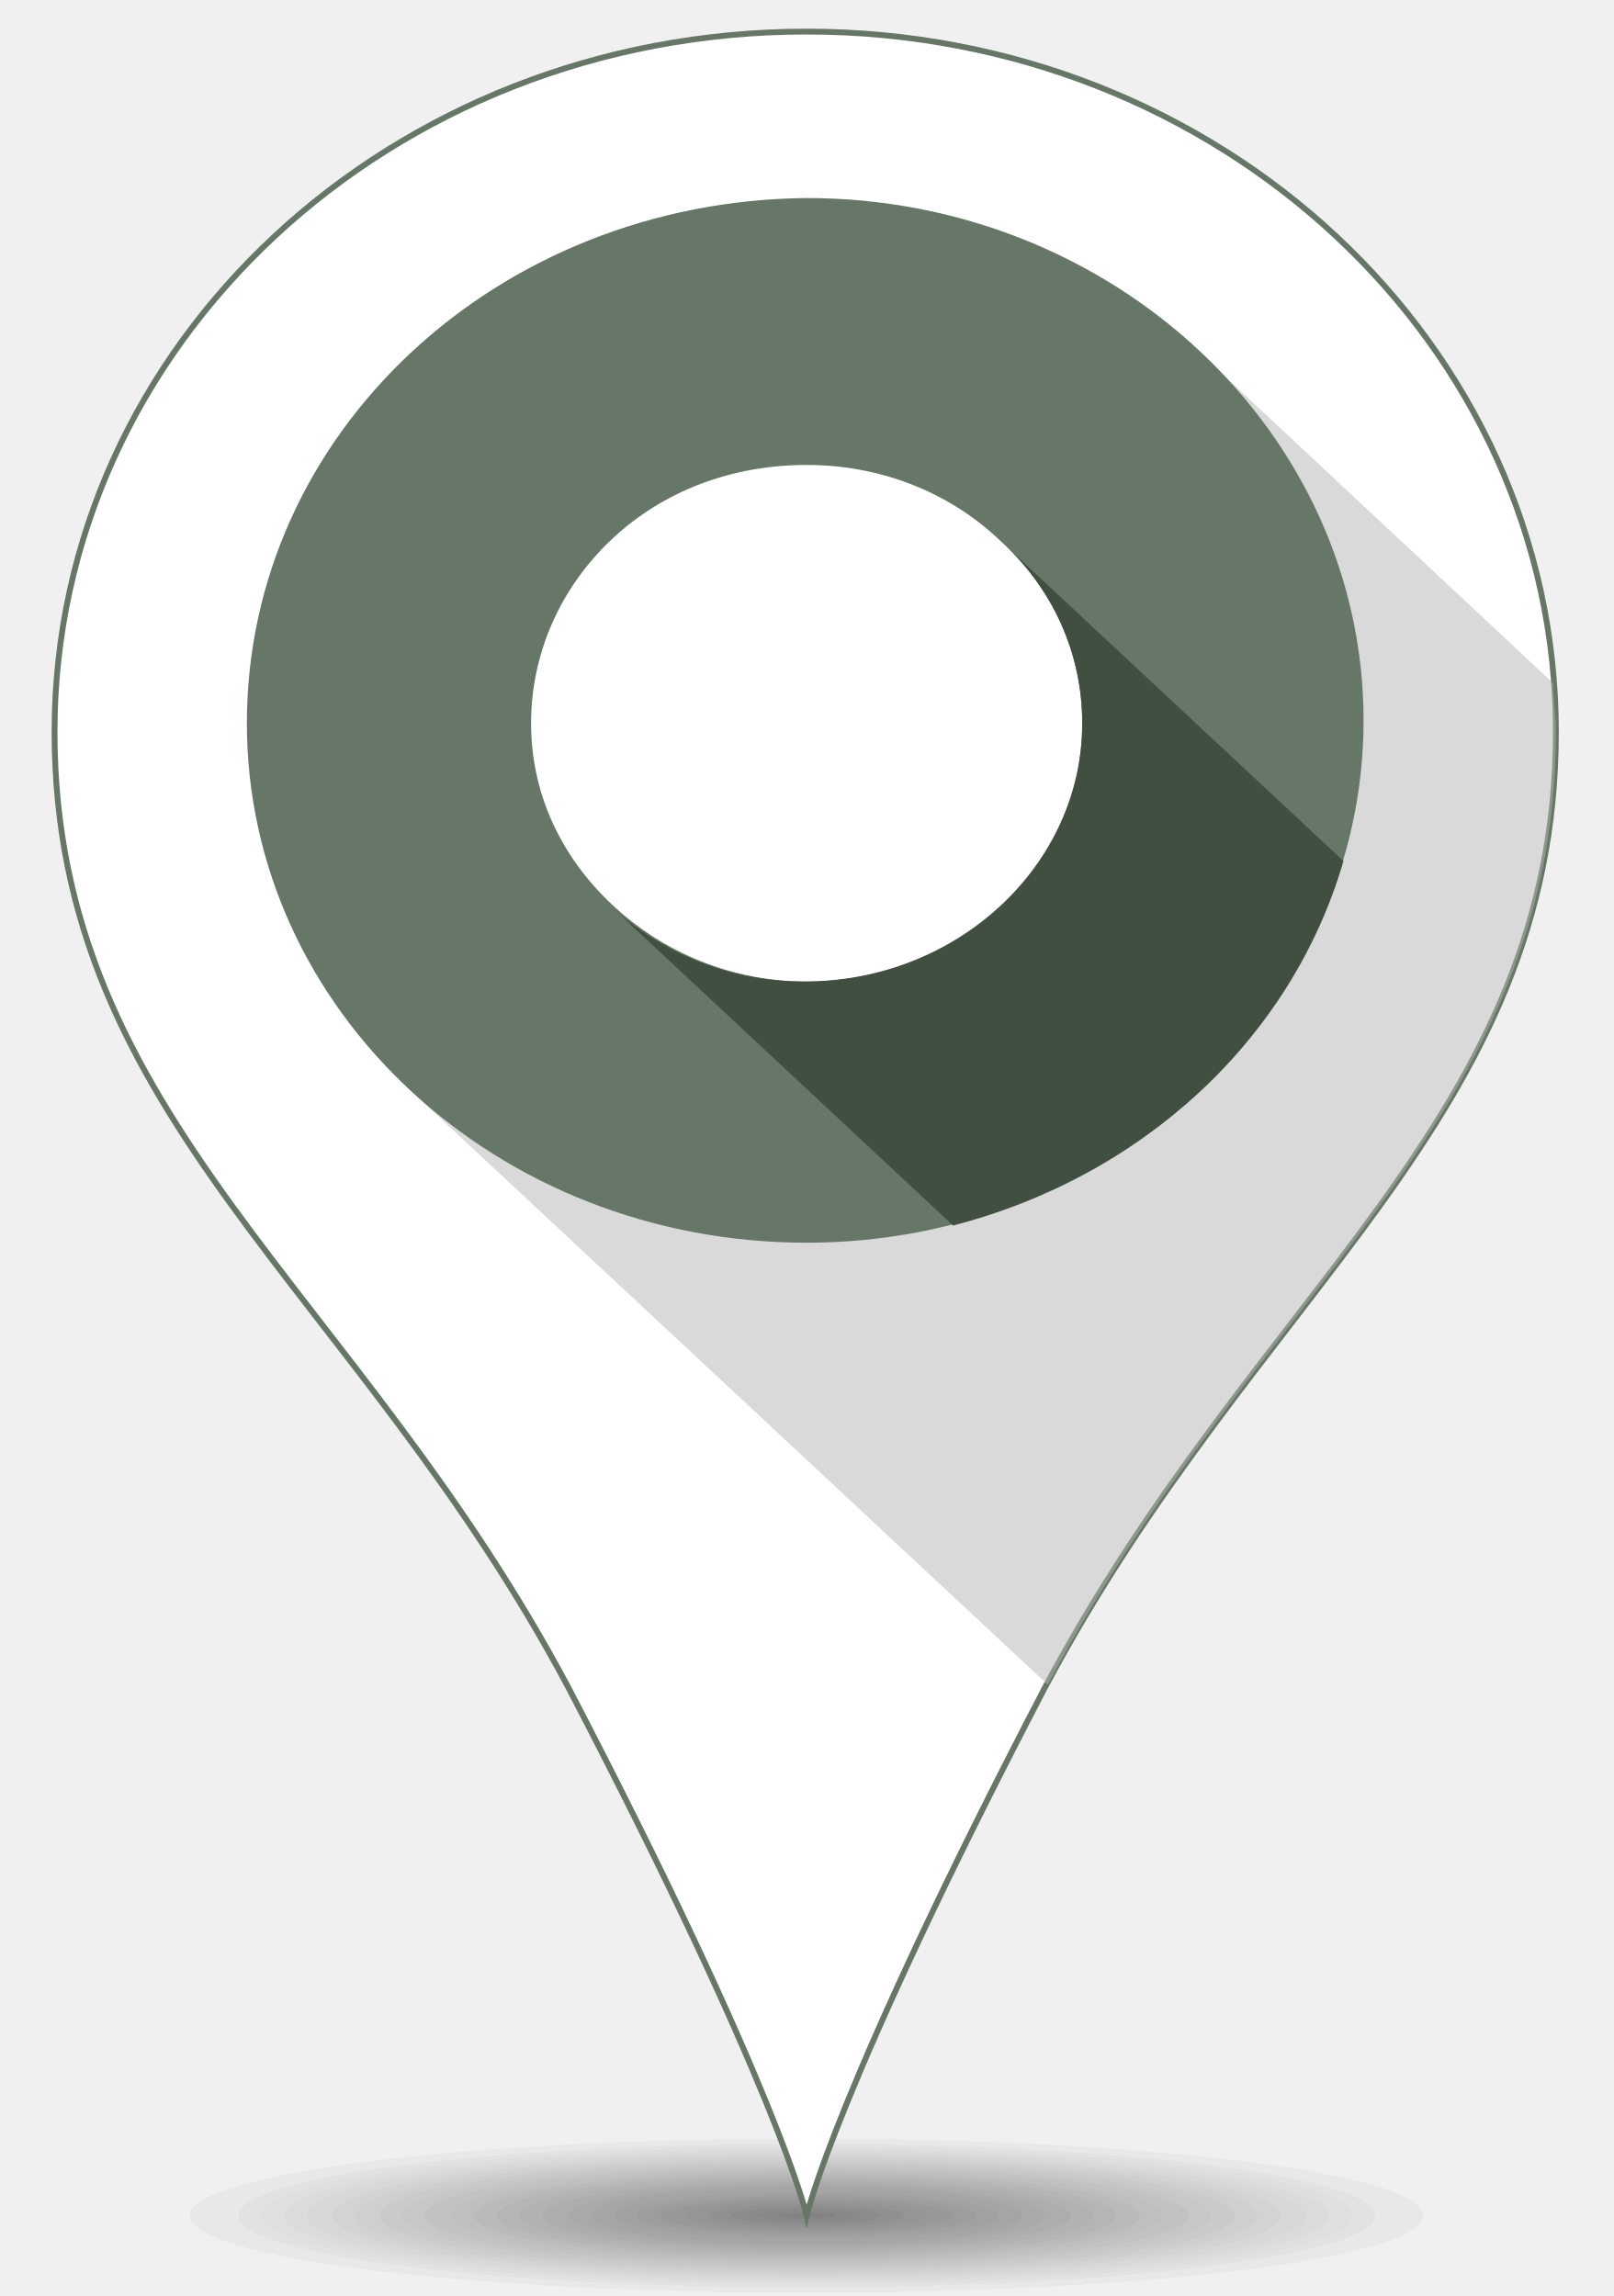
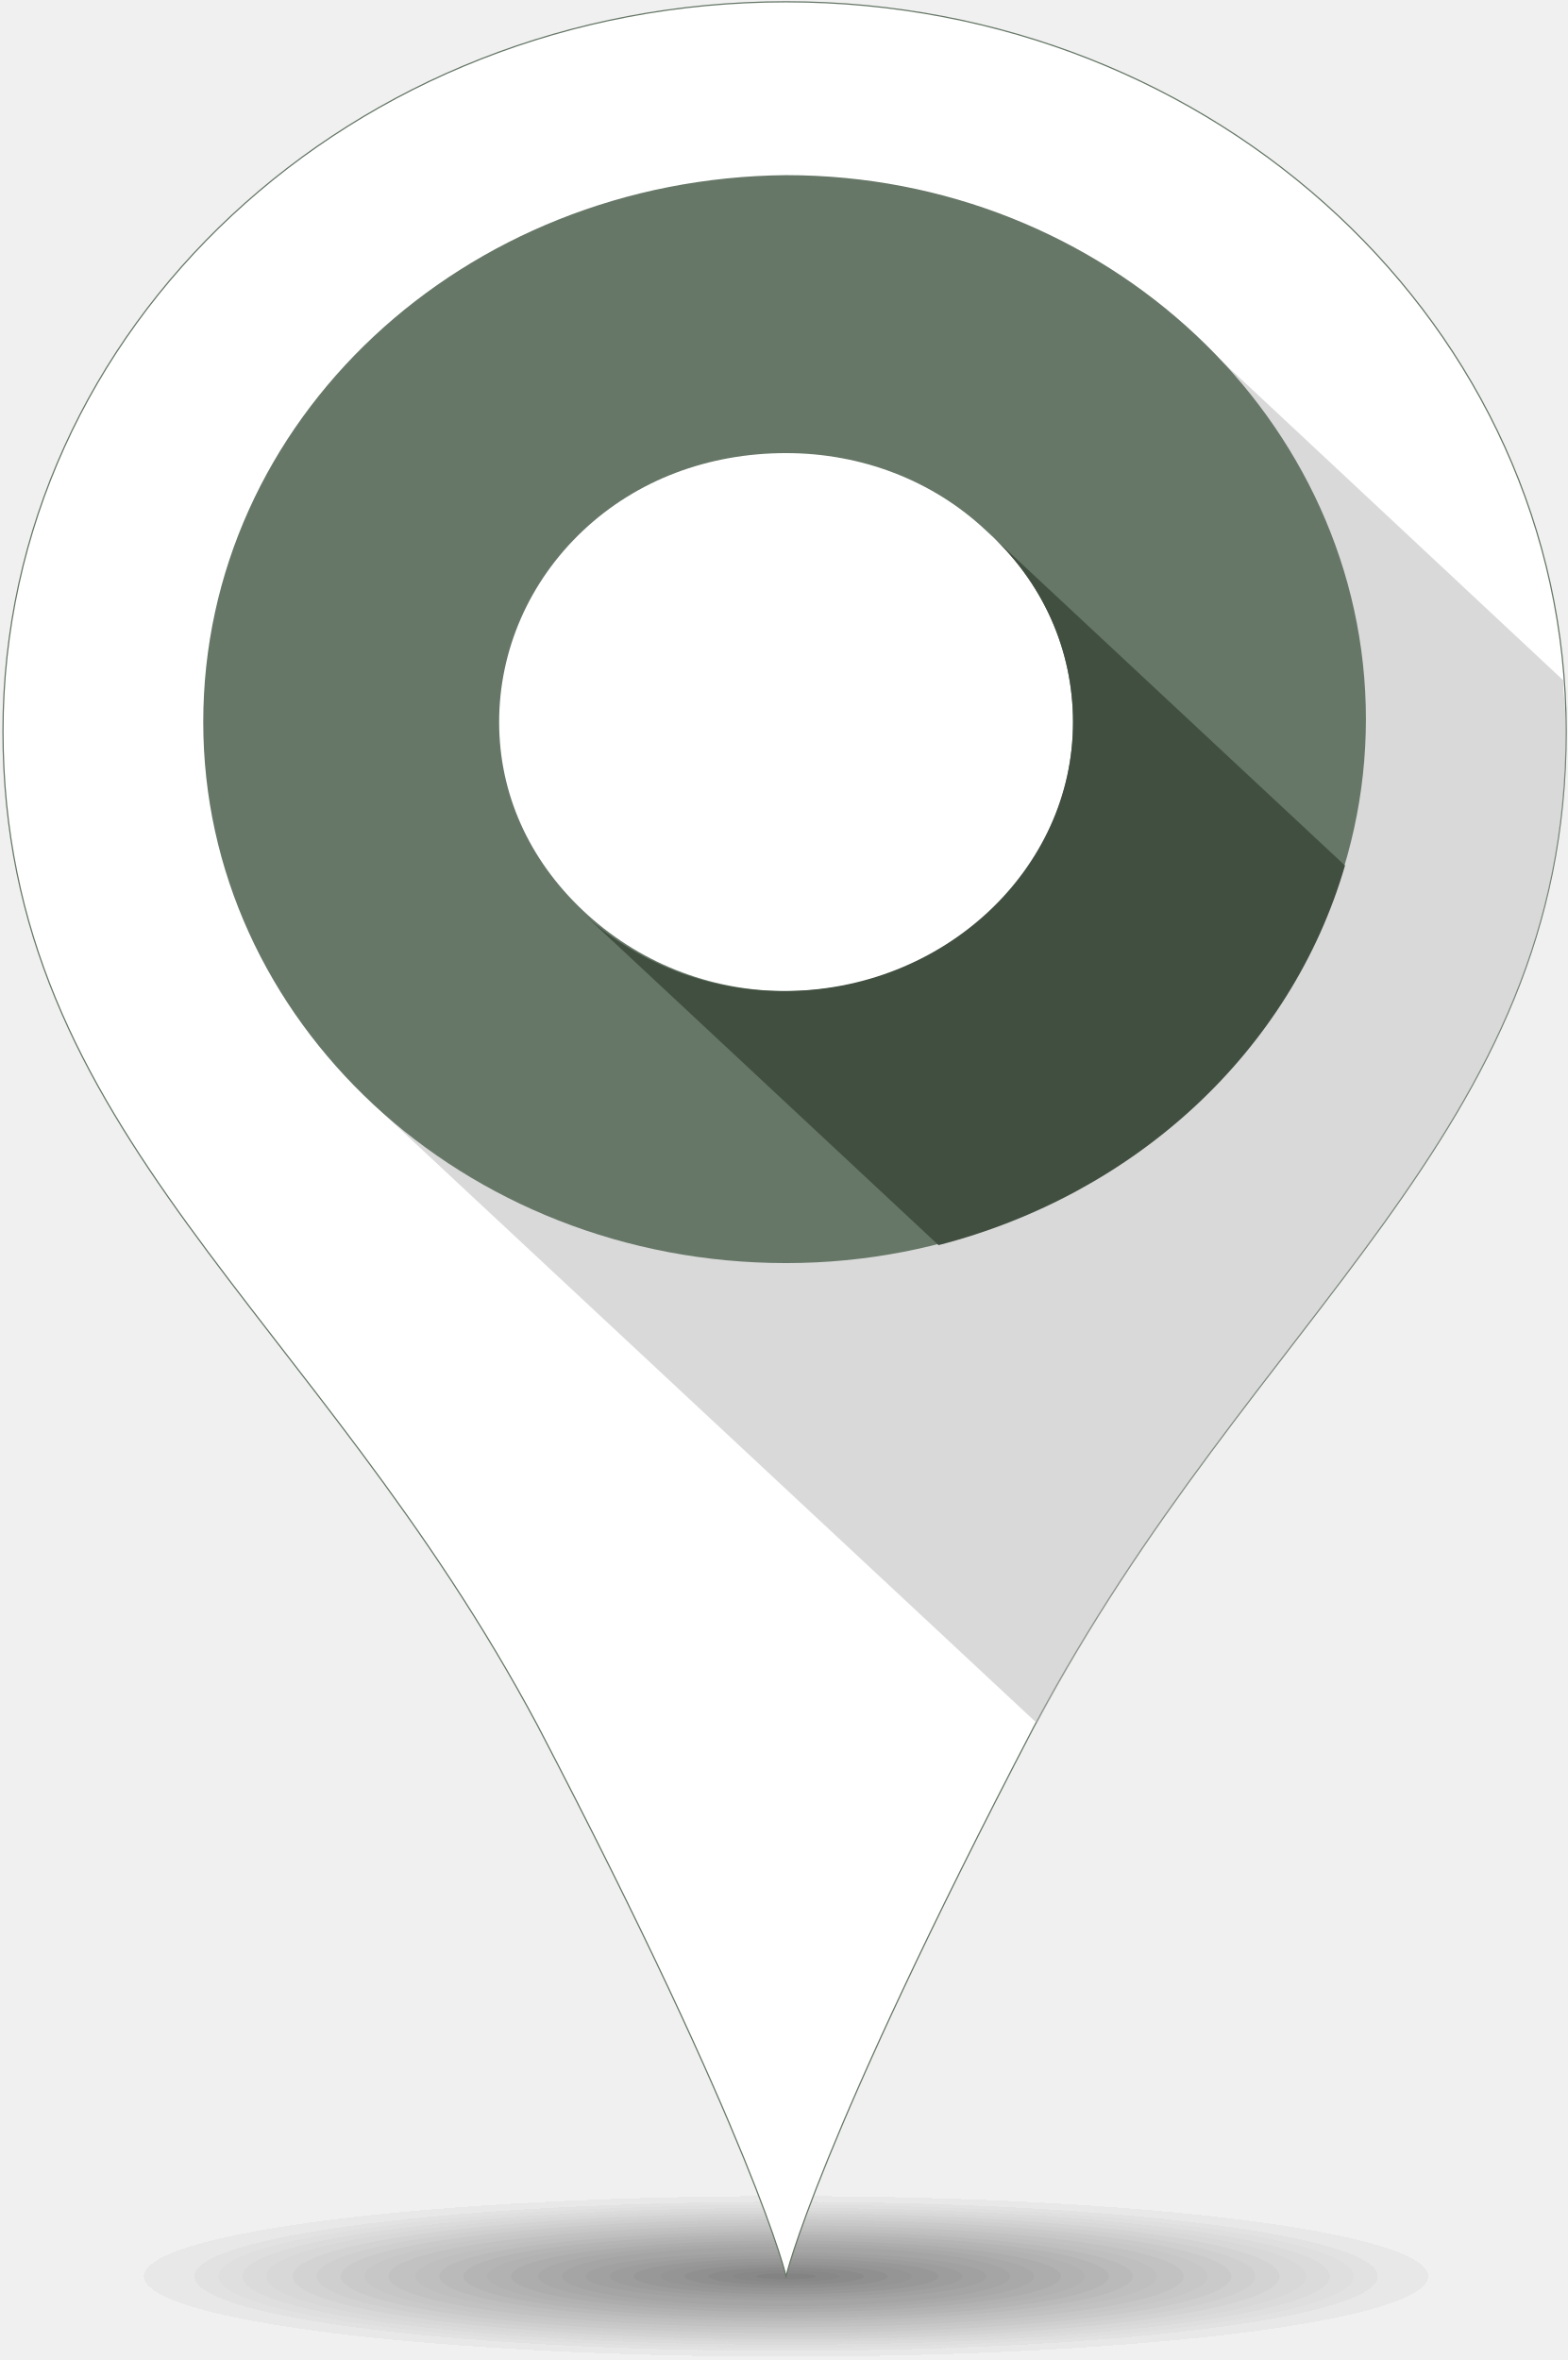
- <svg xmlns="http://www.w3.org/2000/svg" version="1.1" id="Layer_1" x="0px" y="0px" viewBox="0 0 56.2 80" enable-background="new 0 0 56.2 80" xml:space="preserve">
+ <svg xmlns="http://www.w3.org/2000/svg" version="1.1" id="Layer_1" x="0px" y="0px" viewBox="68.5 5.2 262.3 394.8" style="enable-background:new 68.5 5.2 262.3 394.8;" xml:space="preserve">
  <g>
    <defs>
-       <filter id="Adobe_OpacityMaskFilter" filterUnits="userSpaceOnUse" x="5.8" y="74.4" width="44.6" height="5.6">
+       <filter id="Adobe_OpacityMaskFilter" filterUnits="userSpaceOnUse" x="88.5" y="372" width="223" height="28">
        <feColorMatrix type="matrix" values="1 0 0 0 0  0 1 0 0 0  0 0 1 0 0  0 0 0 1 0" />
      </filter>
    </defs>
-     <mask maskUnits="userSpaceOnUse" x="5.8" y="74.4" width="44.6" height="5.6" id="Shadow_1_">
-       <g filter="url(#Adobe_OpacityMaskFilter)">
+     <mask maskUnits="userSpaceOnUse" x="88.5" y="372" width="223" height="28" id="Shadow_1_">
+       <g style="filter:url(#Adobe_OpacityMaskFilter);">
        <g>
-           <ellipse cx="28.1" cy="77.2" rx="22.3" ry="2.8" />
-           <ellipse fill="#070707" cx="28.1" cy="77.2" rx="21.5" ry="2.7" />
-           <ellipse fill="#0D0D0D" cx="28.1" cy="77.2" rx="20.7" ry="2.6" />
-           <ellipse fill="#141414" cx="28.1" cy="77.2" rx="19.8" ry="2.5" />
-           <ellipse fill="#1B1B1B" cx="28.1" cy="77.2" rx="19" ry="2.4" />
-           <ellipse fill="#212121" cx="28.1" cy="77.2" rx="18.2" ry="2.3" />
-           <ellipse fill="#282828" cx="28.1" cy="77.2" rx="17.4" ry="2.2" />
-           <ellipse fill="#2F2F2F" cx="28.1" cy="77.2" rx="16.5" ry="2.1" />
-           <ellipse fill="#353535" cx="28.1" cy="77.2" rx="15.7" ry="2" />
-           <ellipse fill="#3C3C3C" cx="28.1" cy="77.2" rx="14.9" ry="1.9" />
-           <ellipse fill="#434343" cx="28.1" cy="77.2" rx="14.1" ry="1.8" />
-           <ellipse fill="#494949" cx="28.1" cy="77.2" rx="13.3" ry="1.7" />
-           <ellipse fill="#505050" cx="28.1" cy="77.2" rx="12.4" ry="1.6" />
-           <ellipse fill="#565656" cx="28.1" cy="77.2" rx="11.6" ry="1.5" />
-           <ellipse fill="#5D5D5D" cx="28.1" cy="77.2" rx="10.8" ry="1.4" />
-           <ellipse fill="#646464" cx="28.1" cy="77.2" rx="10" ry="1.3" />
-           <ellipse fill="#6A6A6A" cx="28.1" cy="77.2" rx="9.2" ry="1.2" />
-           <ellipse fill="#717171" cx="28.1" cy="77.2" rx="8.3" ry="1.1" />
-           <ellipse fill="#787878" cx="28.1" cy="77.2" rx="7.5" ry="1" />
-           <ellipse fill="#7E7E7E" cx="28.1" cy="77.2" rx="6.7" ry="0.8" />
-           <ellipse fill="#858585" cx="28.1" cy="77.2" rx="5.9" ry="0.7" />
-           <ellipse fill="#8C8C8C" cx="28.1" cy="77.2" rx="5.1" ry="0.6" />
-           <ellipse fill="#929292" cx="28.1" cy="77.2" rx="4.2" ry="0.5" />
-           <ellipse fill="#999999" cx="28.1" cy="77.2" rx="3.4" ry="0.4" />
-           <ellipse fill="#A0A0A0" cx="28.1" cy="77.2" rx="2.6" ry="0.3" />
-           <ellipse fill="#A6A6A6" cx="28.1" cy="77.2" rx="1.8" ry="0.2" />
-           <ellipse fill="#ADADAD" cx="28.1" cy="77.2" rx="1" ry="0.1" />
+           <ellipse cx="200" cy="386" rx="111.5" ry="14" />
+           <ellipse style="fill:#070707;" cx="200" cy="386" rx="107.5" ry="13.5" />
+           <ellipse style="fill:#0D0D0D;" cx="200" cy="386" rx="103.5" ry="13" />
+           <ellipse style="fill:#141414;" cx="200" cy="386" rx="99" ry="12.5" />
+           <ellipse style="fill:#1B1B1B;" cx="200" cy="386" rx="95" ry="12" />
+           <ellipse style="fill:#212121;" cx="200" cy="386" rx="91" ry="11.5" />
+           <ellipse style="fill:#282828;" cx="200" cy="386" rx="87" ry="11" />
+           <ellipse style="fill:#2F2F2F;" cx="200" cy="386" rx="82.5" ry="10.5" />
+           <ellipse style="fill:#353535;" cx="200" cy="386" rx="78.5" ry="10" />
+           <ellipse style="fill:#3C3C3C;" cx="200" cy="386" rx="74.5" ry="9.5" />
+           <ellipse style="fill:#434343;" cx="200" cy="386" rx="70.5" ry="9" />
+           <ellipse style="fill:#494949;" cx="200" cy="386" rx="66.5" ry="8.5" />
+           <ellipse style="fill:#505050;" cx="200" cy="386" rx="62" ry="8" />
+           <ellipse style="fill:#565656;" cx="200" cy="386" rx="58" ry="7.5" />
+           <ellipse style="fill:#5D5D5D;" cx="200" cy="386" rx="54" ry="7" />
+           <ellipse style="fill:#646464;" cx="200" cy="386" rx="50" ry="6.5" />
+           <ellipse style="fill:#6A6A6A;" cx="200" cy="386" rx="46" ry="6" />
+           <ellipse style="fill:#717171;" cx="200" cy="386" rx="41.5" ry="5.5" />
+           <ellipse style="fill:#787878;" cx="200" cy="386" rx="37.5" ry="5" />
+           <ellipse style="fill:#7E7E7E;" cx="200" cy="386" rx="33.5" ry="4" />
+           <ellipse style="fill:#858585;" cx="200" cy="386" rx="29.5" ry="3.5" />
+           <ellipse style="fill:#8C8C8C;" cx="200" cy="386" rx="25.5" ry="3" />
+           <ellipse style="fill:#929292;" cx="200" cy="386" rx="21" ry="2.5" />
+           <ellipse style="fill:#999999;" cx="200" cy="386" rx="17" ry="2" />
+           <ellipse style="fill:#A0A0A0;" cx="200" cy="386" rx="13" ry="1.5" />
+           <ellipse style="fill:#A6A6A6;" cx="200" cy="386" rx="9" ry="1" />
+           <ellipse style="fill:#ADADAD;" cx="200" cy="386" rx="5" ry="0.5" />
        </g>
      </g>
    </mask>
-     <ellipse id="Shadow_160_" mask="url(#Shadow_1_)" fill="#505050" cx="28.1" cy="77.2" rx="22.3" ry="2.8" />
+     <ellipse id="Shadow_160_" style="mask:url(#Shadow_1_);fill:#505050;" cx="200" cy="386" rx="111.5" ry="14" />
    <g>
-       <path id="Map_x5F_Marker_130_" fill="#FFFFFF" stroke="#667767" stroke-width="0.203" stroke-miterlimit="10" d="M28.1,77.2    c0,0-1-4.4-8.3-18.4C12.4,44.9,1.9,39,1.9,25.5C1.9,12,13.6,1.1,28.1,1.1c14.4,0,26.1,10.9,26.1,24.4c0,13.5-10.4,19.4-17.8,33.3    C29.1,72.8,28.1,77.2,28.1,77.2z" />
-       <path id="Shadow_159_" fill="#B4B4B4" fill-opacity="0.5" d="M41.8,12.3l12.3,11.5c0,0.5,0.1,1.1,0.1,1.7    c0,13.5-10.4,19.4-17.7,33.2L14.2,37.9L41.8,12.3z" />
+       <path id="Map_x5F_Marker_130_" style="fill:#FFFFFF;stroke:#667767;stroke-width:0.203;stroke-miterlimit:10;" d="M200,386    c0,0-5-22-41.5-92c-37-69.5-89.5-99-89.5-166.5s58.5-122,131-122c72,0,130.5,54.5,130.5,122s-52,97-89,166.5    C205,364,200,386,200,386z" />
+       <path id="Shadow_159_" style="fill:#B4B4B4;fill-opacity:0.5;" d="M268.5,61.5L330,119c0,2.5,0.5,5.5,0.5,8.5    c0,67.5-52,97-88.5,166l-111.5-104L268.5,61.5z" />
      <g id="Circle_84_">
-         <path fill="#667767" d="M28.1,43.3c10.7,0,19.4-8.2,19.4-18.2c0-10-8.7-18.2-19.4-18.2C17.3,7,8.6,15.1,8.6,25.2     C8.6,35.2,17.3,43.3,28.1,43.3L28.1,43.3z" />
-         <path fill="#FFFFFF" d="M28.1,34.2c5.3,0,9.6-4,9.6-9c0-2.4-1-4.7-2.9-6.4c-1.8-1.7-4.2-2.6-6.7-2.6c-2.6,0-5,0.9-6.8,2.6     c-1.8,1.7-2.8,4-2.8,6.4c0,2.4,1,4.6,2.8,6.3C23.1,33.2,25.5,34.2,28.1,34.2z" />
-         <path fill="#414F40" d="M37.7,25.2c0-2.4-1-4.7-2.9-6.4l12,11.2c-1.8,6.2-7,11-13.6,12.7l-12-11.2c1.8,1.7,4.2,2.7,6.8,2.7     C33.4,34.2,37.7,30.1,37.7,25.2z" />
+         <path style="fill:#667767;" d="M200,216.5c53.5,0,97-41,97-91s-43.5-91-97-91c-54,0.5-97.5,41-97.5,91.5     C102.5,176,146,216.5,200,216.5L200,216.5z" />
+         <path style="fill:#FFFFFF;" d="M200,171c26.5,0,48-20,48-45c0-12-5-23.5-14.5-32c-9-8.5-21-13-33.5-13c-13,0-25,4.5-34,13     s-14,20-14,32s5,23,14,31.5S187,171,200,171z" />
+         <path style="fill:#414F40;" d="M248,126c0-12-5-23.5-14.5-32l60,56c-9,31-35,55-68,63.5l-60-56c9,8.5,21,13.5,34,13.5     C226.5,171,248,150.5,248,126z" />
      </g>
    </g>
  </g>
</svg>
